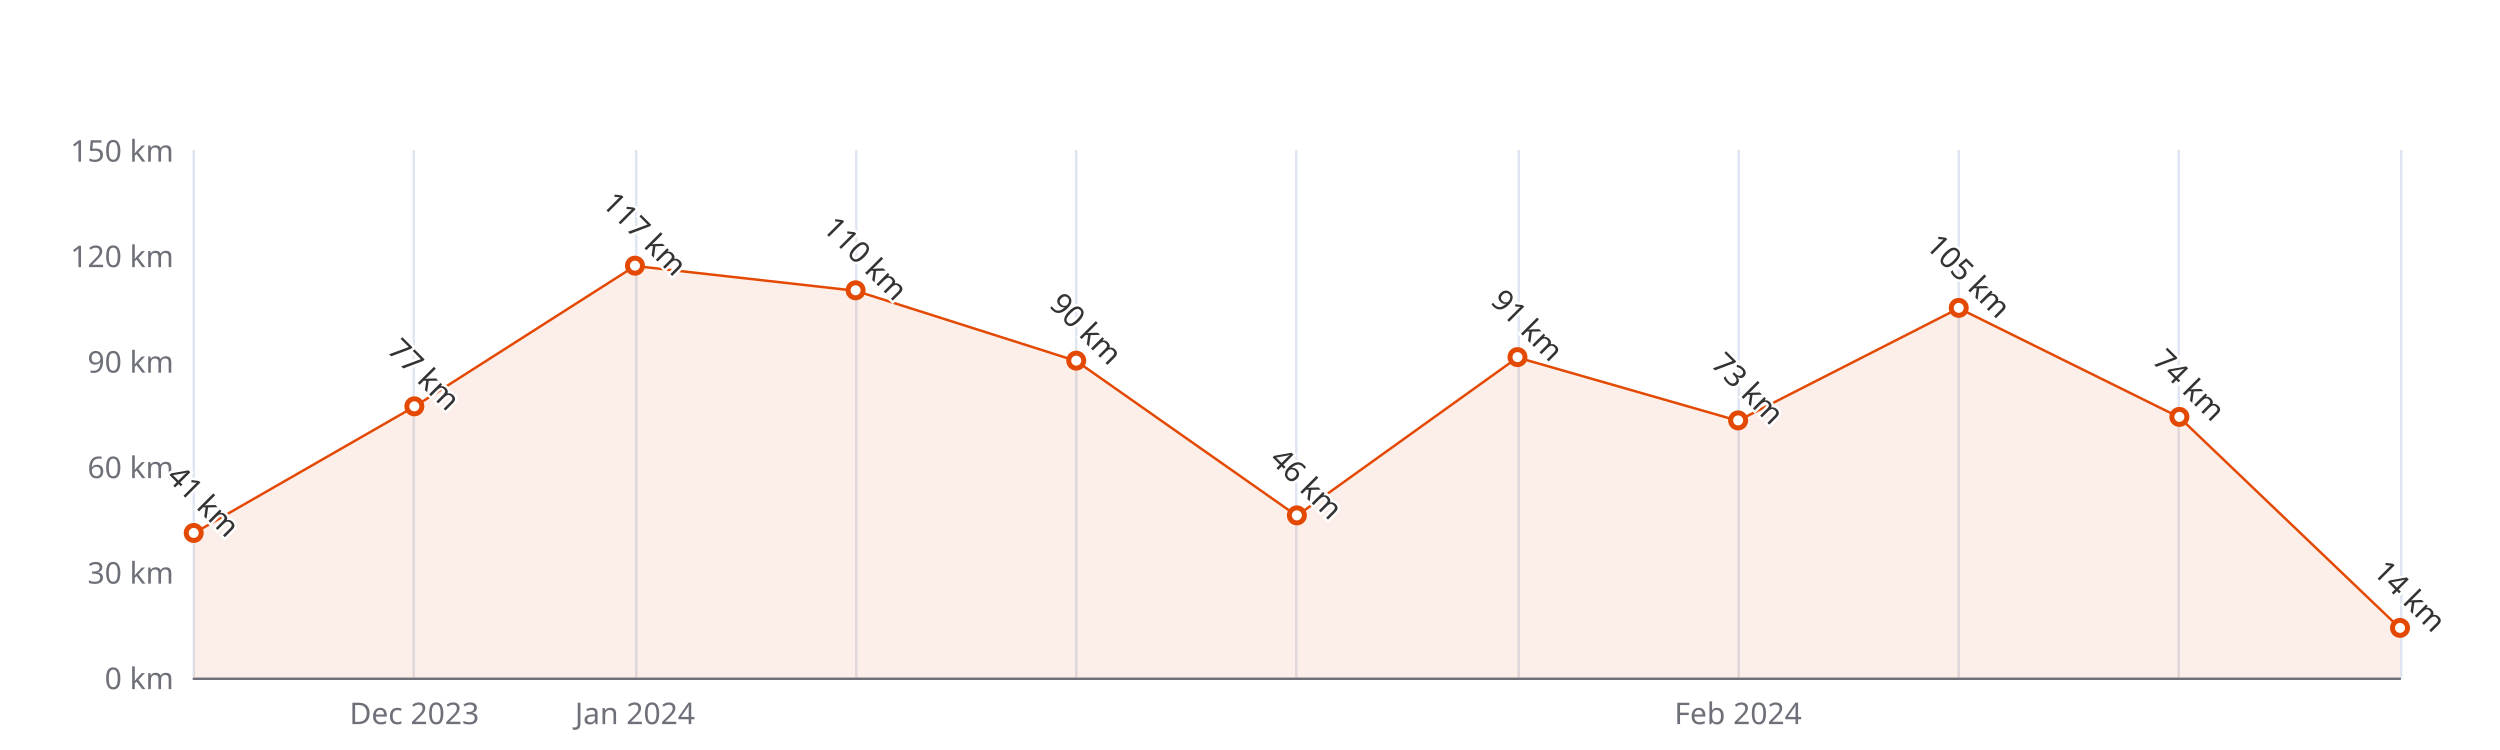
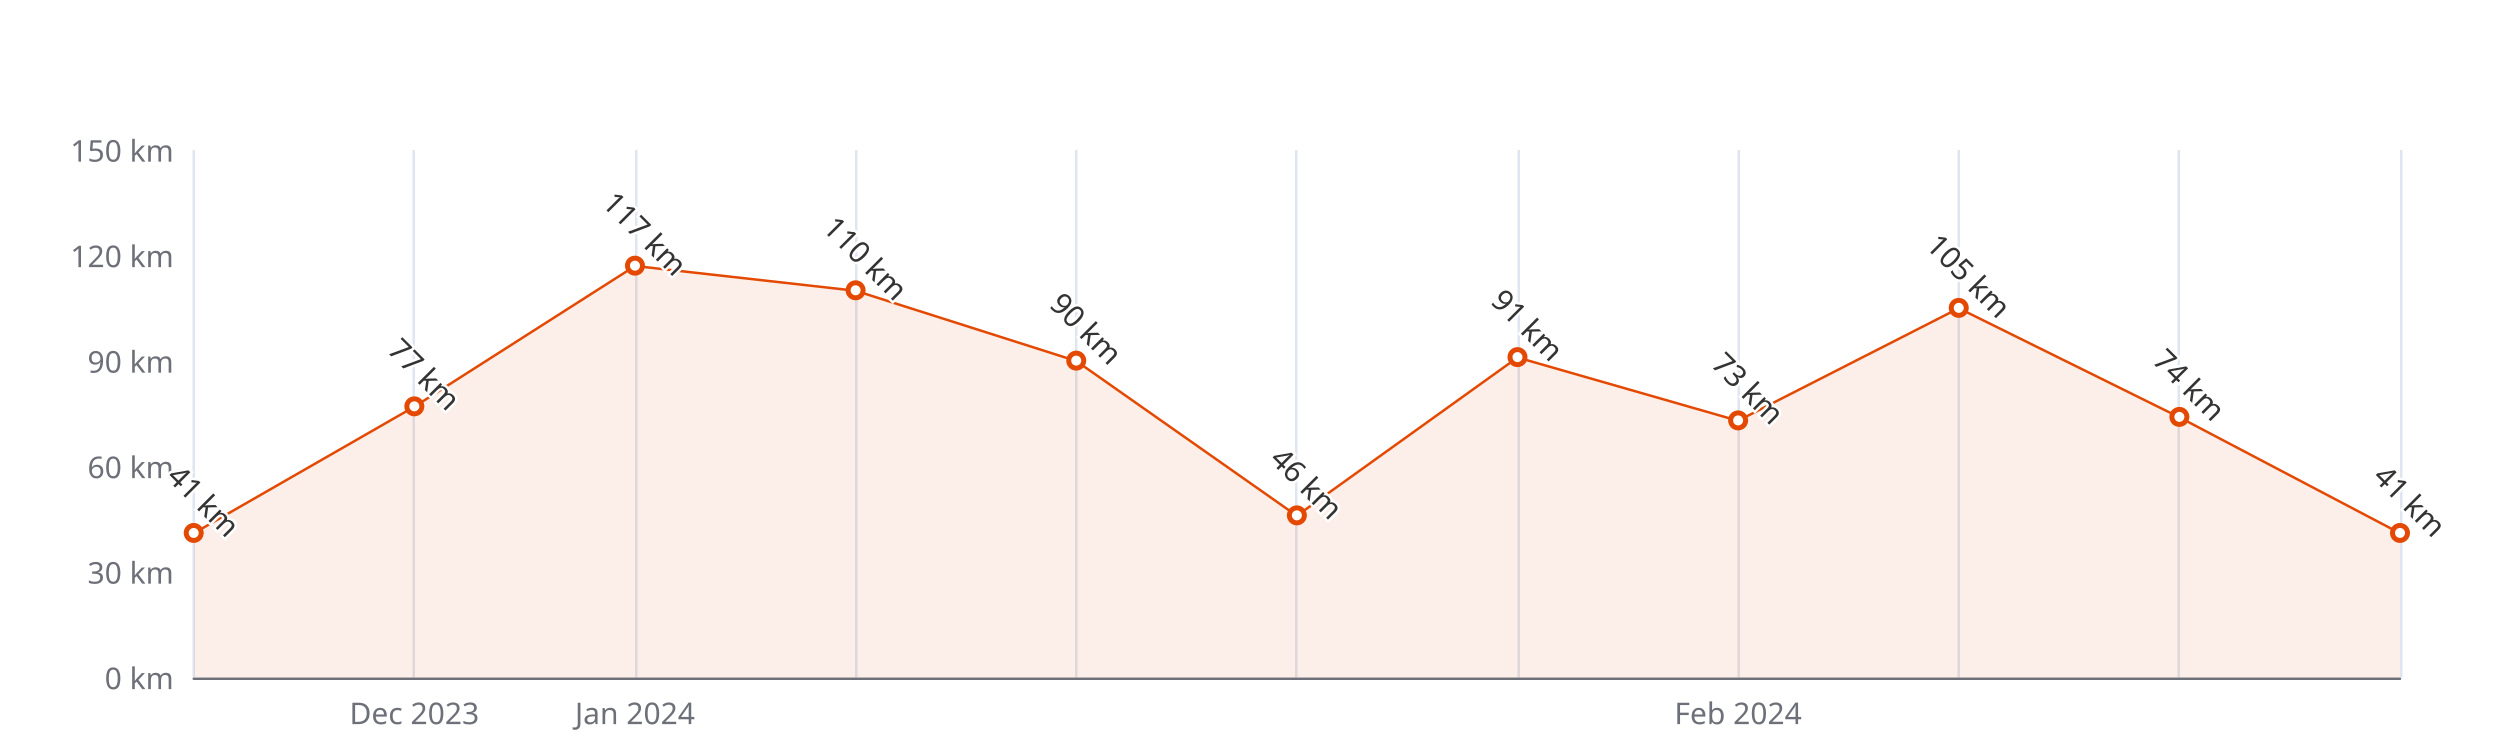
<svg xmlns="http://www.w3.org/2000/svg" width="1000" height="300" version="1.1" baseProfile="full" viewBox="0 0 1000 300">
  <rect width="1000" height="300" x="0" y="0" id="0" fill="#ffffff" />
  <path d="M77.5 60L77.5 271" fill="none" stroke="#E0E6F1" />
  <path d="M165.5 60L165.5 271" fill="none" stroke="#E0E6F1" />
  <path d="M254.5 60L254.5 271" fill="none" stroke="#E0E6F1" />
  <path d="M342.5 60L342.5 271" fill="none" stroke="#E0E6F1" />
  <path d="M430.5 60L430.5 271" fill="none" stroke="#E0E6F1" />
  <path d="M518.5 60L518.5 271" fill="none" stroke="#E0E6F1" />
  <path d="M607.5 60L607.5 271" fill="none" stroke="#E0E6F1" />
  <path d="M695.5 60L695.5 271" fill="none" stroke="#E0E6F1" />
  <path d="M783.5 60L783.5 271" fill="none" stroke="#E0E6F1" />
  <path d="M871.5 60L871.5 271" fill="none" stroke="#E0E6F1" />
  <path d="M960.5 60L960.5 271" fill="none" stroke="#E0E6F1" />
  <path d="M77.5 271.5L960 271.5" fill="none" stroke="#6E7079" stroke-linecap="round" />
  <text dominant-baseline="central" text-anchor="end" style="font-size:12px;font-family:sans-serif;" xml:space="preserve" transform="translate(69.48 271)" fill="#6E7079">0 km</text>
  <text dominant-baseline="central" text-anchor="end" style="font-size:12px;font-family:sans-serif;" xml:space="preserve" transform="translate(69.48 228.8)" fill="#6E7079">30 km</text>
  <text dominant-baseline="central" text-anchor="end" style="font-size:12px;font-family:sans-serif;" xml:space="preserve" transform="translate(69.48 186.6)" fill="#6E7079">60 km</text>
  <text dominant-baseline="central" text-anchor="end" style="font-size:12px;font-family:sans-serif;" xml:space="preserve" transform="translate(69.48 144.4)" fill="#6E7079">90 km</text>
  <text dominant-baseline="central" text-anchor="end" style="font-size:12px;font-family:sans-serif;" xml:space="preserve" transform="translate(69.48 102.2)" fill="#6E7079">120 km</text>
  <text dominant-baseline="central" text-anchor="end" style="font-size:12px;font-family:sans-serif;" xml:space="preserve" transform="translate(69.48 60)" fill="#6E7079">150 km</text>
  <text dominant-baseline="central" text-anchor="middle" style="font-size:12px;font-family:sans-serif;" xml:space="preserve" y="6" transform="translate(165.732 279)" fill="#6E7079">Dec 2023</text>
  <text dominant-baseline="central" text-anchor="middle" style="font-size:12px;font-family:sans-serif;" xml:space="preserve" y="6" transform="translate(253.984 279)" fill="#6E7079">Jan 2024</text>
  <text dominant-baseline="central" text-anchor="middle" style="font-size:12px;font-family:sans-serif;" xml:space="preserve" y="6" transform="translate(695.244 279)" fill="#6E7079">Feb 2024</text>
  <g clip-path="url(#zr5-c0)">
-     <path d="M77.5 213.3L165.7 162.7L254 106.4L342.2 116.3L430.5 144.4L518.7 206.3L607 143L695.2 168.3L783.5 123.3L871.7 166.9L960 251.3L960 271L871.7 271L783.5 271L695.2 271L607 271L518.7 271L430.5 271L342.2 271L254 271L165.7 271L77.5 271Z" fill="rgb(227,73,2)" fill-opacity="0.09" />
-     <path d="M77.5 213.3L165.7 162.7L254 106.4L342.2 116.3L430.5 144.4L518.7 206.3L607 143L695.2 168.3L783.5 123.3L871.7 166.9L960 251.3" fill="none" stroke="#E34902" stroke-linejoin="bevel" />
+     <path d="M77.5 213.3L165.7 162.7L254 106.4L342.2 116.3L430.5 144.4L518.7 206.3L607 143L695.2 168.3L783.5 123.3L871.7 166.9L960 213.3L960 271L871.7 271L783.5 271L695.2 271L607 271L518.7 271L430.5 271L342.2 271L254 271L165.7 271L77.5 271Z" fill="rgb(227,73,2)" fill-opacity="0.09" />
+     <path d="M77.5 213.3L165.7 162.7L254 106.4L342.2 116.3L430.5 144.4L518.7 206.3L607 143L695.2 168.3L783.5 123.3L871.7 166.9L960 213.3" fill="none" stroke="#E34902" stroke-linejoin="bevel" />
  </g>
  <path d="M1 0A1 1 0 1 1 1 -0.1A1 1 0 0 1 1 0" transform="matrix(3,0,0,3,77.48,213.3267)" fill="#fff" stroke="#E34902" stroke-width="0.667" />
  <path d="M1 0A1 1 0 1 1 1 -0.1A1 1 0 0 1 1 0" transform="matrix(3,0,0,3,165.732,162.6867)" fill="#fff" stroke="#E34902" stroke-width="0.667" />
  <path d="M1 0A1 1 0 1 1 1 -0.1A1 1 0 0 1 1 0" transform="matrix(3,0,0,3,253.984,106.42)" fill="#fff" stroke="#E34902" stroke-width="0.667" />
  <path d="M1 0A1 1 0 1 1 1 -0.1A1 1 0 0 1 1 0" transform="matrix(3,0,0,3,342.236,116.2667)" fill="#fff" stroke="#E34902" stroke-width="0.667" />
  <path d="M1 0A1 1 0 1 1 1 -0.1A1 1 0 0 1 1 0" transform="matrix(3,0,0,3,430.488,144.4)" fill="#fff" stroke="#E34902" stroke-width="0.667" />
  <path d="M1 0A1 1 0 1 1 1 -0.1A1 1 0 0 1 1 0" transform="matrix(3,0,0,3,518.74,206.2933)" fill="#fff" stroke="#E34902" stroke-width="0.667" />
  <path d="M1 0A1 1 0 1 1 1 -0.1A1 1 0 0 1 1 0" transform="matrix(3,0,0,3,606.992,142.9933)" fill="#fff" stroke="#E34902" stroke-width="0.667" />
  <path d="M1 0A1 1 0 1 1 1 -0.1A1 1 0 0 1 1 0" transform="matrix(3,0,0,3,695.244,168.3133)" fill="#fff" stroke="#E34902" stroke-width="0.667" />
  <path d="M1 0A1 1 0 1 1 1 -0.1A1 1 0 0 1 1 0" transform="matrix(3,0,0,3,783.496,123.3)" fill="#fff" stroke="#E34902" stroke-width="0.667" />
  <path d="M1 0A1 1 0 1 1 1 -0.1A1 1 0 0 1 1 0" transform="matrix(3,0,0,3,871.748,166.9067)" fill="#fff" stroke="#E34902" stroke-width="0.667" />
-   <path d="M1 0A1 1 0 1 1 1 -0.1A1 1 0 0 1 1 0" transform="matrix(3,0,0,3,960,251.3067)" fill="#fff" stroke="#E34902" stroke-width="0.667" />
+   <path d="M1 0A1 1 0 1 1 1 -0.1A1 1 0 0 1 1 0" transform="matrix(3,0,0,3,960,213.3267)" fill="#fff" stroke="#E34902" stroke-width="0.667" />
  <text dominant-baseline="central" text-anchor="middle" style="font-size:12px;font-family:sans-serif;" xml:space="preserve" y="-6" transform="matrix(0.707,0.707,-0.707,0.707,77.48,204.3267)" fill="#333" stroke="rgb(255,255,255)" stroke-width="2" paint-order="stroke" stroke-miterlimit="2">41 km</text>
  <text dominant-baseline="central" text-anchor="middle" style="font-size:12px;font-family:sans-serif;" xml:space="preserve" y="-6" transform="matrix(0.707,0.707,-0.707,0.707,165.732,153.6867)" fill="#333" stroke="rgb(255,255,255)" stroke-width="2" paint-order="stroke" stroke-miterlimit="2">77 km</text>
  <text dominant-baseline="central" text-anchor="middle" style="font-size:12px;font-family:sans-serif;" xml:space="preserve" y="-6" transform="matrix(0.707,0.707,-0.707,0.707,253.984,97.42)" fill="#333" stroke="rgb(255,255,255)" stroke-width="2" paint-order="stroke" stroke-miterlimit="2">117 km</text>
  <text dominant-baseline="central" text-anchor="middle" style="font-size:12px;font-family:sans-serif;" xml:space="preserve" y="-6" transform="matrix(0.707,0.707,-0.707,0.707,342.236,107.2667)" fill="#333" stroke="rgb(255,255,255)" stroke-width="2" paint-order="stroke" stroke-miterlimit="2">110 km</text>
  <text dominant-baseline="central" text-anchor="middle" style="font-size:12px;font-family:sans-serif;" xml:space="preserve" y="-6" transform="matrix(0.707,0.707,-0.707,0.707,430.488,135.4)" fill="#333" stroke="rgb(255,255,255)" stroke-width="2" paint-order="stroke" stroke-miterlimit="2">90 km</text>
  <text dominant-baseline="central" text-anchor="middle" style="font-size:12px;font-family:sans-serif;" xml:space="preserve" y="-6" transform="matrix(0.707,0.707,-0.707,0.707,518.74,197.2933)" fill="#333" stroke="rgb(255,255,255)" stroke-width="2" paint-order="stroke" stroke-miterlimit="2">46 km</text>
  <text dominant-baseline="central" text-anchor="middle" style="font-size:12px;font-family:sans-serif;" xml:space="preserve" y="-6" transform="matrix(0.707,0.707,-0.707,0.707,606.992,133.9933)" fill="#333" stroke="rgb(255,255,255)" stroke-width="2" paint-order="stroke" stroke-miterlimit="2">91 km</text>
  <text dominant-baseline="central" text-anchor="middle" style="font-size:12px;font-family:sans-serif;" xml:space="preserve" y="-6" transform="matrix(0.707,0.707,-0.707,0.707,695.244,159.3133)" fill="#333" stroke="rgb(255,255,255)" stroke-width="2" paint-order="stroke" stroke-miterlimit="2">73 km</text>
  <text dominant-baseline="central" text-anchor="middle" style="font-size:12px;font-family:sans-serif;" xml:space="preserve" y="-6" transform="matrix(0.707,0.707,-0.707,0.707,783.496,114.3)" fill="#333" stroke="rgb(255,255,255)" stroke-width="2" paint-order="stroke" stroke-miterlimit="2">105 km</text>
  <text dominant-baseline="central" text-anchor="middle" style="font-size:12px;font-family:sans-serif;" xml:space="preserve" y="-6" transform="matrix(0.707,0.707,-0.707,0.707,871.748,157.9067)" fill="#333" stroke="rgb(255,255,255)" stroke-width="2" paint-order="stroke" stroke-miterlimit="2">74 km</text>
-   <text dominant-baseline="central" text-anchor="middle" style="font-size:12px;font-family:sans-serif;" xml:space="preserve" y="-6" transform="matrix(0.707,0.707,-0.707,0.707,960,242.3067)" fill="#333" stroke="rgb(255,255,255)" stroke-width="2" paint-order="stroke" stroke-miterlimit="2">14 km</text>
+   <text dominant-baseline="central" text-anchor="middle" style="font-size:12px;font-family:sans-serif;" xml:space="preserve" y="-6" transform="matrix(0.707,0.707,-0.707,0.707,960,204.3267)" fill="#333" stroke="rgb(255,255,255)" stroke-width="2" paint-order="stroke" stroke-miterlimit="2">41 km</text>
  <defs>
    <clipPath id="zr5-c0">
      <path d="M76 59.5l884 0l0 212l-884 0Z" fill="#000" />
    </clipPath>
  </defs>
</svg>
